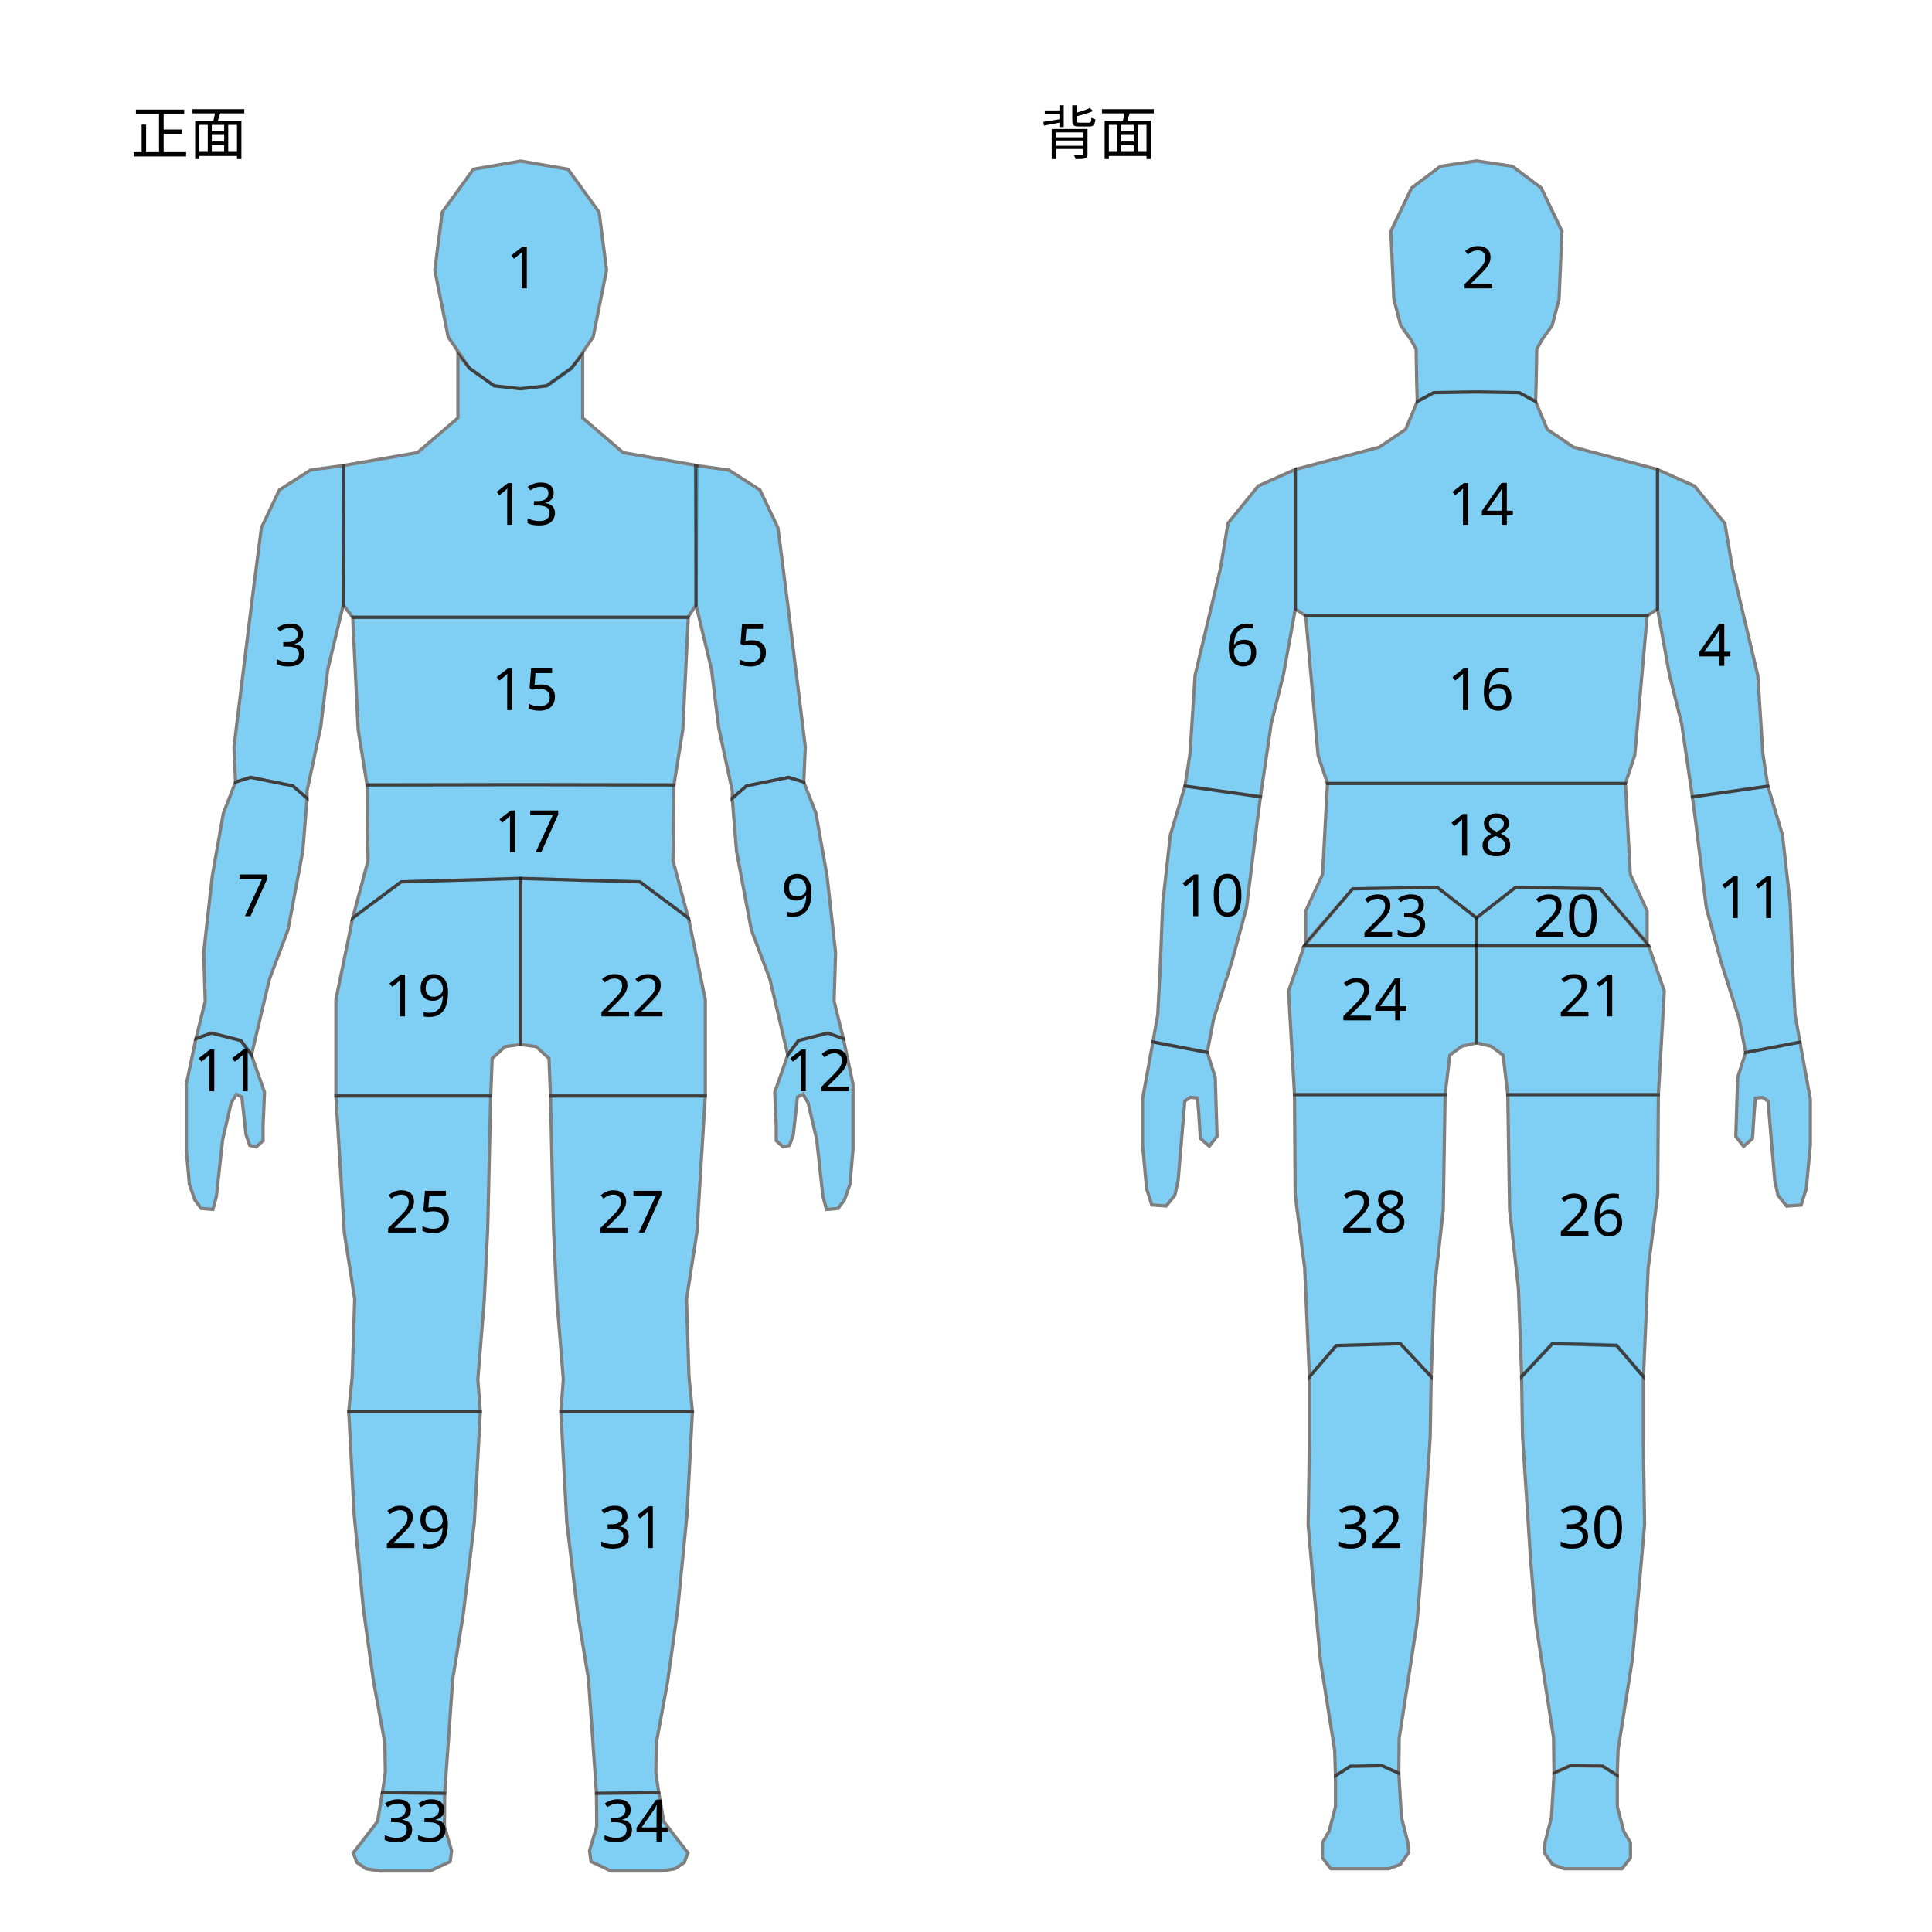
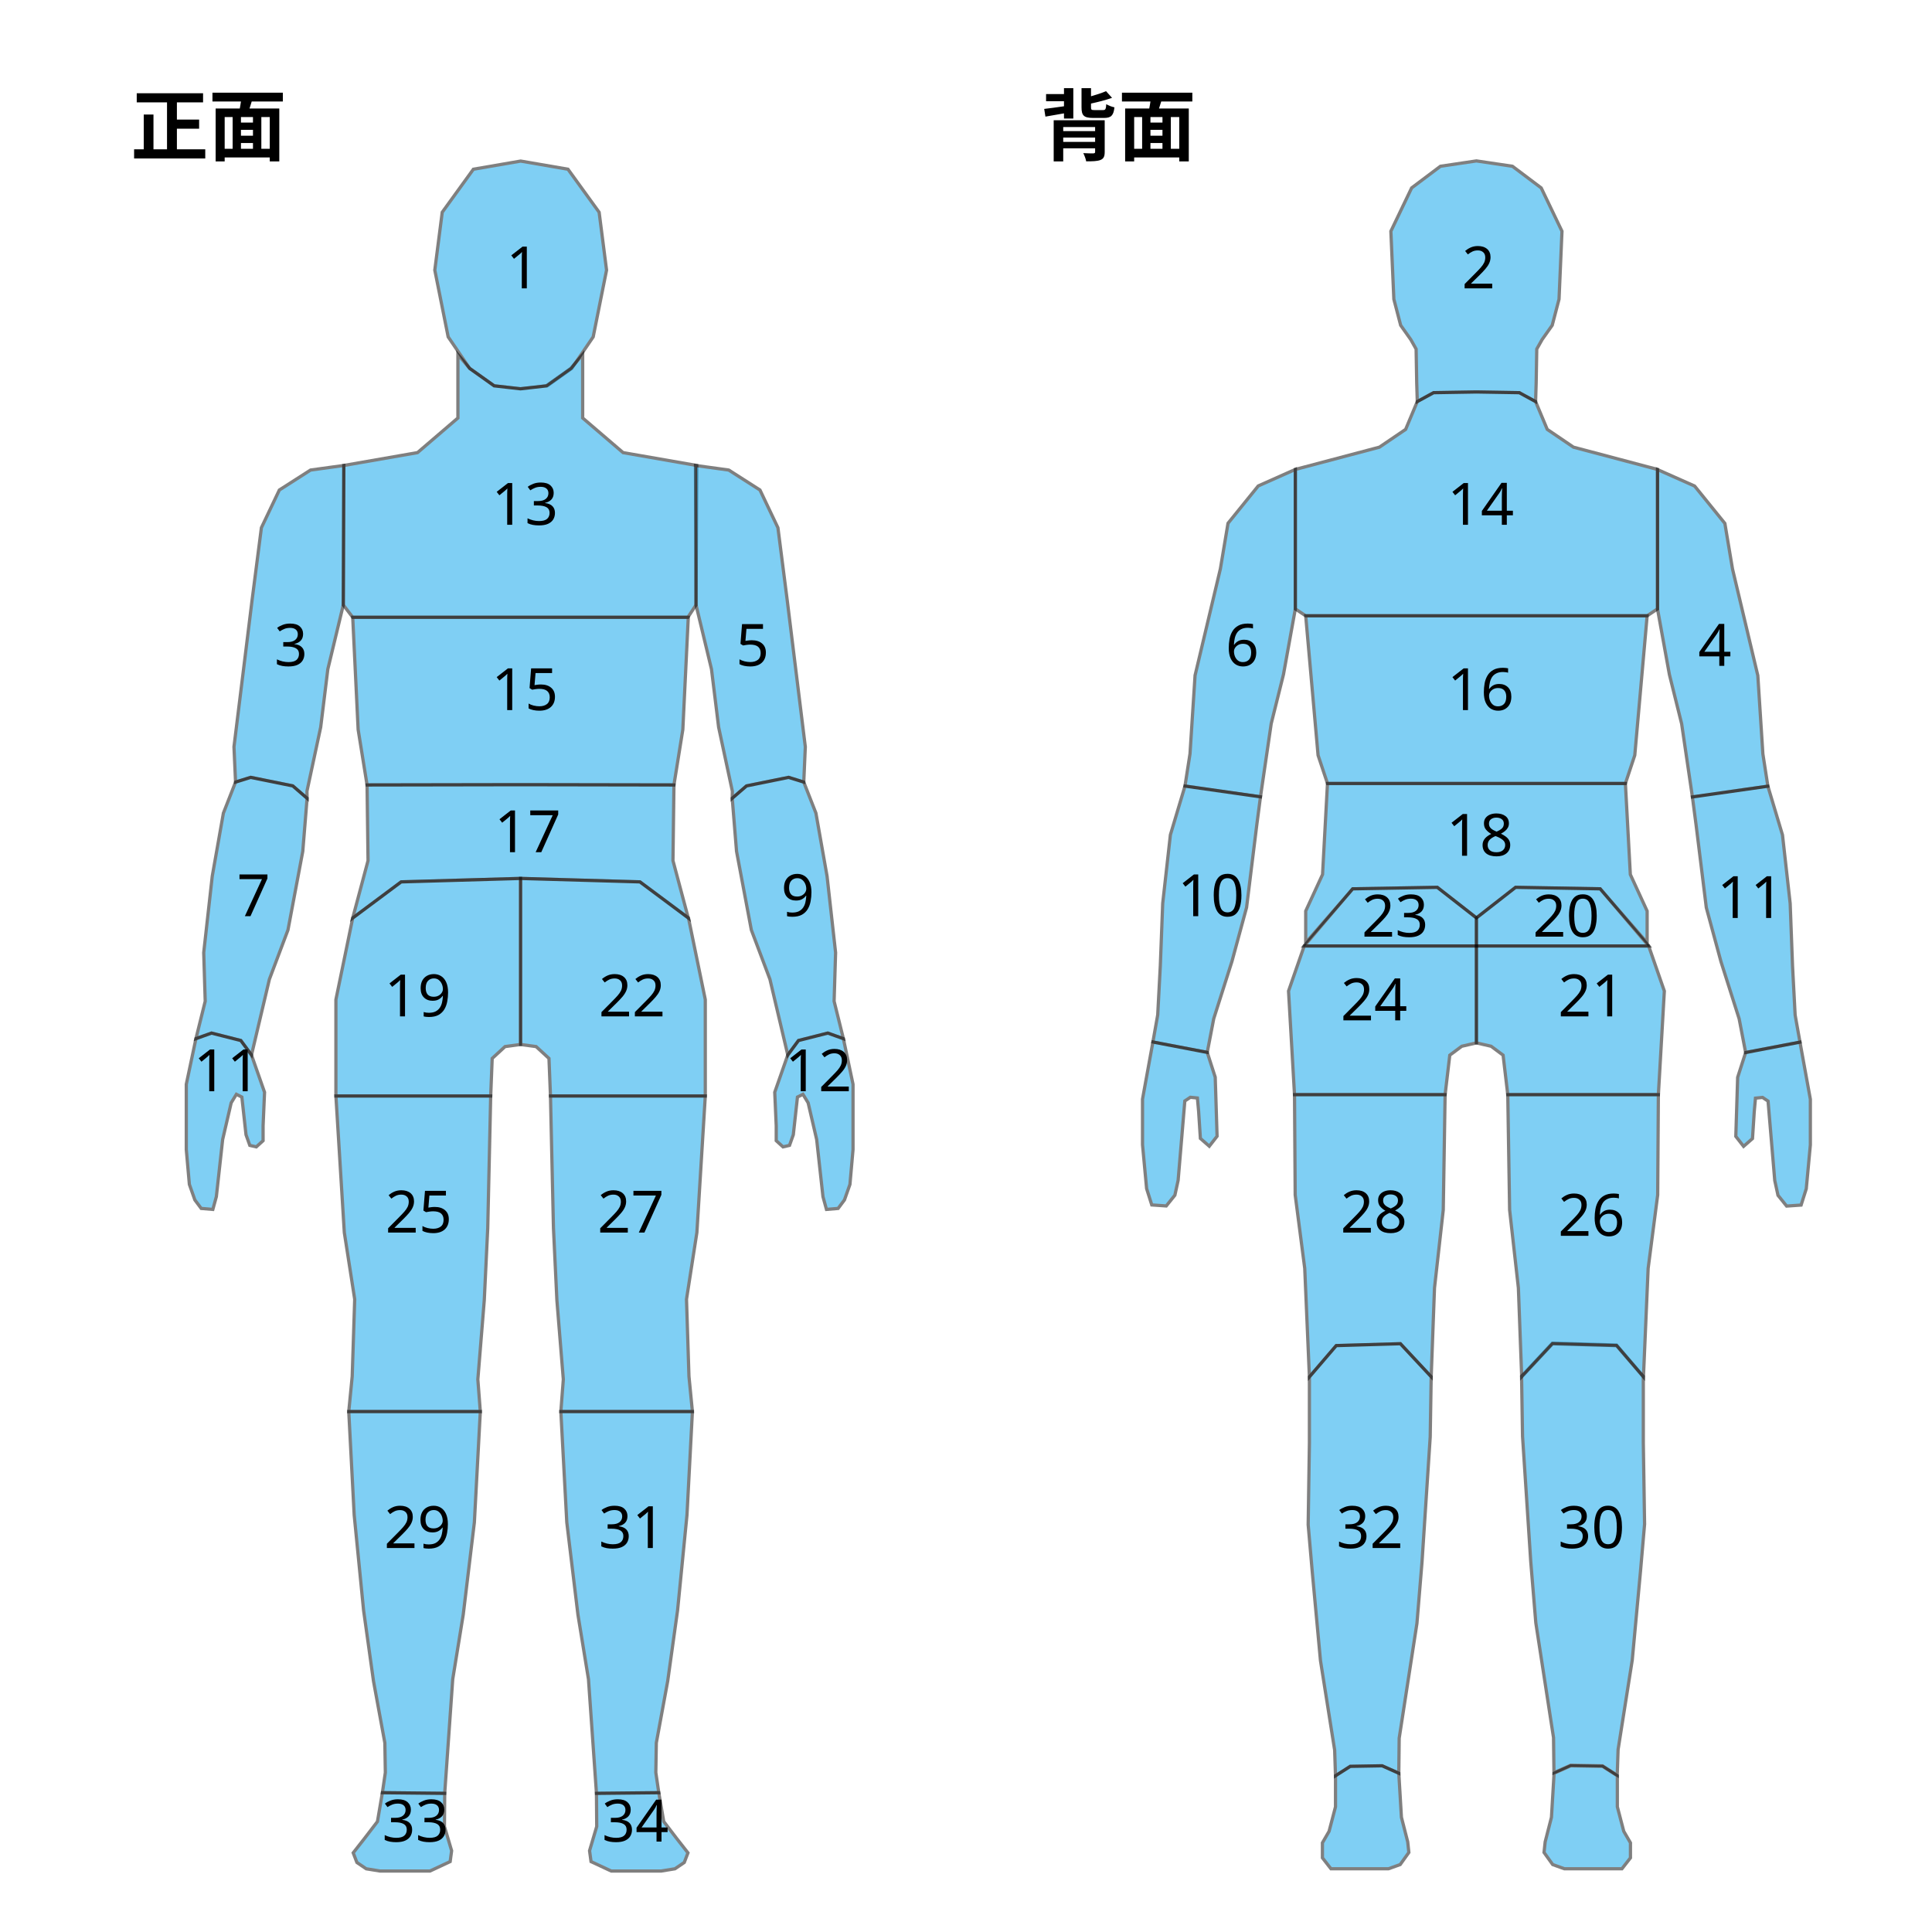
<svg xmlns="http://www.w3.org/2000/svg" version="1.1" id="view" x="0px" y="0px" viewBox="0 0 595.28 595.28" style="enable-background:new 0 0 595.28 595.28;" xml:space="preserve">
  <style type="text/css">
	.st0{display:none;fill:none;stroke:#000000;stroke-miterlimit:10;}
	.st1{fill:#00A0E9;stroke:#000000;stroke-miterlimit:10;opacity: 0.5}
	.st1_selected{fill:red;stroke:#000000;stroke-miterlimit:10;opacity: 0.5}
	.st1:hover {
  		opacity: 1.0;
	}
	.st2{font-family:'YouYuan';}
	.st3{font-size:18px; cursor: pointer}
	.st4{display:none;fill:#00A0E9;stroke:#000000;stroke-miterlimit:10;}
+ 	.st5{font-size:24px; cursor: pointer}
</style>
  <g id="front_x5F_view">
    <line id="line_1_" class="st0" x1="160.43" y1="0" x2="160.43" y2="595.28" />
    <polygon id="part_x5F_1" class="st1" title="1234" points="184.6,65.4 175,52.14 160.43,49.63 145.86,52.14 136.26,65.4 133.97,83.23    138.09,103.8 144.71,113.51 152.26,118.88 160.43,119.8 168.6,118.88 176.15,113.51 182.77,103.8 186.89,83.23  " />
    <polygon id="part_x5F_13" class="st1" points="214.68,143.42 191.98,139.46 179.53,128.79 179.53,109.24 175.9,113.51    168.35,118.88 160.31,119.79 152.26,118.88 144.71,113.51 141.09,109.24 141.09,128.79 128.64,139.46 105.93,143.42 105.77,186.4    108.68,190.2 160.19,190.2 160.43,190.2 211.94,190.2 214.46,186.4  " />
    <polygon id="part_x5F_15" class="st1" points="160.56,190.2 160.56,190.2 160.19,190.2 108.68,190.2 110.35,224.79 113.1,241.86    160.37,241.78 207.65,241.86 210.39,224.79 212.07,190.2  " />
    <polygon id="part_x5F_17" class="st1" points="207.35,265.17 207.65,241.86 160.37,241.78 113.1,241.86 113.4,265.17    108.68,282.85 123.61,271.72 160.37,270.66 197.14,271.72 212.07,282.85  " />
    <polygon id="part_x5F_19" class="st1" points="160.37,270.66 123.61,271.72 108.68,282.85 103.5,307.99 103.5,337.7 151.19,337.7    151.65,326.12 155.61,322.47 160.37,321.82  " />
    <polygon id="part_x5F_25" class="st1" points="151.19,337.7 103.5,337.7 106.09,379.76 109.29,400.33 108.52,424.1 107.46,434.92    147.99,434.92 147.23,425.02 149.21,400.64 150.28,378.39  " />
    <polygon id="part_x5F_29" class="st1" points="147.99,434.92 107.46,434.92 109.13,466.77 112.03,496.18 115.08,517.97    118.58,537.02 118.73,546.16 117.82,552.36 137.02,552.56 139.49,517.4 142.73,497.48 146.16,469.06  " />
    <polygon id="part_x5F_33" class="st1" points="137.02,552.56 117.82,552.36 116.3,561.25 112.33,566.43 108.83,570.89    109.97,573.86 112.83,575.8 117.06,576.49 132.49,576.49 138.7,573.59 139.15,570.24 136.94,562.77  " />
    <polygon id="part_x5F_22" class="st1" points="160.43,270.66 197.19,271.72 212.13,282.85 217.31,307.99 217.31,337.7    169.61,337.7 169.15,326.12 165.19,322.47 160.43,321.82  " />
    <polygon id="part_x5F_27" class="st1" points="169.61,337.7 217.31,337.7 214.72,379.76 211.52,400.33 212.28,424.1 213.34,434.92    172.81,434.92 173.57,425.02 171.59,400.64 170.53,378.39  " />
    <polygon id="part_x5F_31" class="st1" points="172.81,434.92 213.34,434.92 211.67,466.77 208.77,496.18 205.73,517.97    202.22,537.02 202.07,546.16 202.98,552.36 183.78,552.56 181.32,517.4 178.07,497.48 174.64,469.06  " />
    <polygon id="part_x5F_34" class="st1" points="183.78,552.56 202.98,552.36 204.51,561.25 208.47,566.43 211.97,570.89    210.83,573.86 207.97,575.8 203.74,576.49 188.32,576.49 182.11,573.59 181.65,570.24 183.86,562.77  " />
    <polygon id="part_x5F_3" class="st1" points="105.93,143.42 105.77,186.4 101.01,206.18 98.81,224.05 94.58,243.78 94.62,245.96    90.21,242.15 77.24,239.52 72.58,240.97 72.09,230.12 77.66,184.99 80.54,162.6 86.07,150.98 95.69,144.83  " />
    <polygon id="part_x5F_7" class="st1" points="94.62,245.96 90.21,242.15 77.24,239.52 72.58,240.97 68.83,250.54 65.4,269.97    62.77,293.51 63.23,308.49 60.37,320.03 65.17,318.31 74.2,320.6 77.49,325.06 83,301.74 88.73,286.53 93.29,262.31  " />
    <polygon id="part_x5F_11" class="st1" points="77.49,325.06 74.2,320.6 65.17,318.31 60.37,320.03 57.4,334.09 57.4,354.2    58.35,364.93 60.04,369.72 62,372.34 65.58,372.64 66.66,368.71 68.6,351.11 71.23,339.8 72.83,337.17 74.52,338.02 75.8,349.63    76.97,352.91 78.97,353.37 81.06,351.46 81.06,346.89 81.51,336.54  " />
    <polygon id="part_x5F_5" class="st1" points="214.3,143.42 214.46,186.4 219.22,206.18 221.42,224.05 225.65,243.78 225.61,245.96    230.02,242.15 242.98,239.52 247.65,240.97 248.13,230.12 242.56,184.99 239.69,162.6 234.16,150.98 224.54,144.83  " />
    <polygon id="part_x5F_9" class="st1" points="225.61,245.96 230.02,242.15 242.98,239.52 247.65,240.97 251.4,250.54    254.83,269.97 257.46,293.51 257,308.49 259.86,320.03 255.06,318.31 246.03,320.6 242.73,325.06 237.23,301.74 231.5,286.53    226.94,262.31  " />
    <polygon id="part_x5F_12" class="st1" points="242.73,325.06 246.03,320.6 255.06,318.31 259.86,320.03 262.83,334.09    262.83,354.2 261.88,364.93 260.19,369.72 258.23,372.34 254.65,372.64 253.57,368.71 251.63,351.11 249,339.8 247.4,337.17    245.71,338.02 244.43,349.63 243.26,352.91 241.26,353.37 239.17,351.46 239.17,346.89 238.71,336.54  " />
    <text transform="matrix(1 0 0 1 155.93 88.8413)" class="st2 st3">1</text>
    <text transform="matrix(1 0 0 1 241.8731 336.2236)" class="st2 st3">12</text>
    <text transform="matrix(1 0 0 1 184.0782 379.7685)" class="st2 st3">27</text>
    <text transform="matrix(1 0 0 1 184.4591 476.9733)" class="st2 st3">31</text>
    <text transform="matrix(1 0 0 1 185.4592 567.4208)" class="st2 st3">34</text>
    <text transform="matrix(1 0 0 1 117.7238 567.4205)" class="st2 st3">33</text>
    <text transform="matrix(1 0 0 1 118.343 476.9738)" class="st2 st3">29</text>
    <text transform="matrix(1 0 0 1 118.724 379.7687)" class="st2 st3">25</text>
    <text transform="matrix(1 0 0 1 118.4024 313.1652)" class="st2 st3">19</text>
    <text transform="matrix(1 0 0 1 152.2888 262.5815)" class="st2 st3">17</text>
    <text transform="matrix(1 0 0 1 151.4298 218.7889)" class="st2 st3">15</text>
    <text transform="matrix(1 0 0 1 151.4302 161.7002)" class="st2 st3">13</text>
    <text transform="matrix(1 0 0 1 84.5136 205.1596)" class="st2 st3">3</text>
    <text transform="matrix(1 0 0 1 72.9939 282.2862)" class="st2 st3">7</text>
    <text transform="matrix(1 0 0 1 240.6597 282.2862)" class="st2 st3">9</text>
    <text transform="matrix(1 0 0 1 226.7149 205.1595)" class="st2 st3">5</text>
    <text transform="matrix(1 0 0 1 184.4593 313.1654)" class="st2 st3">22</text>
    <text transform="matrix(1 0 0 1 59.6286 336.2234)" class="st2 st3">11</text>
  </g>
  <g id="back_x5F_view">
    <line id="line" class="st4" x1="454.91" y1="0" x2="454.91" y2="595.28" />
    <polygon id="part_x5F_2" class="st1" points="474.87,57.9 466.01,51.23 454.91,49.58 443.82,51.23 434.95,57.9 428.55,71.25    429.47,92.19 431.57,100.23 434.68,104.62 436.33,107.55 436.51,117.88 436.69,123.73 441.72,120.99 454.91,120.77 468.11,120.99    473.14,123.73 473.32,117.88 473.5,107.55 475.15,104.62 478.26,100.23 480.36,92.19 481.27,71.25  " />
    <polygon id="part_x5F_14" class="st1" points="484.81,137.78 476.73,132.3 473.14,123.73 468.11,120.99 454.91,120.77    441.72,120.99 436.69,123.73 433.1,132.3 425.02,137.78 399.11,144.64 399.11,187.61 402.31,189.74 454.91,189.74 507.51,189.74    510.71,187.61 510.71,144.64  " />
    <polygon id="part_x5F_16" class="st1" points="402.31,189.74 406.12,232.71 409.02,241.4 454.91,241.4 500.81,241.4 503.7,232.71    507.51,189.74  " />
    <polygon id="part_x5F_18" class="st1" points="502.33,269.44 500.81,241.4 454.91,241.4 409.02,241.4 407.5,269.44 402.31,280.71    402.31,290.47 416.79,273.86 442.85,273.4 454.91,282.82 466.98,273.4 493.04,273.86 507.51,290.47 507.51,280.71  " />
    <polygon id="part_x5F_23" class="st1" points="454.91,282.82 442.85,273.4 416.79,273.86 401.85,291.47 454.91,291.47  " />
    <polygon id="part_x5F_24" class="st1" points="454.91,291.47 401.85,291.47 397.02,305.36 398.86,337.29 445.26,337.29    446.7,325.12 450.39,322.37 454.91,321.33  " />
    <polygon id="part_x5F_28" class="st1" points="445.26,337.29 398.86,337.29 399.07,368.17 402.01,390.8 403.45,424.24    411.72,414.6 431.48,414.02 440.97,424.19 441.99,396.85 444.69,372.79  " />
    <polygon id="part_x5F_32" class="st1" points="440.97,424.19 431.48,414.02 411.72,414.6 403.45,424.24 403.45,444.57    403.07,469.79 404.34,484.43 406.86,511.66 411.23,539.23 411.49,547.14 416.04,544.24 425.86,544.07 430.99,546.36 431.11,535.57    436.58,500.19 438.14,481.33 440.67,442.74  " />
    <polygon id="part_x5F_30" class="st1" points="468.82,424.03 478.31,413.86 498.07,414.43 506.33,424.08 506.33,444.41    506.72,469.63 505.45,484.26 502.92,511.5 498.56,539.07 498.29,546.98 493.75,544.08 483.93,543.91 478.8,546.2 478.67,535.41    473.21,500.03 471.65,481.17 469.12,442.57  " />
    <polygon id="foot_x5F_l" class="st1" points="430.99,546.36 425.86,544.07 416.04,544.24 411.49,547.14 411.49,556.71    409.51,564.26 407.46,567.8 407.46,572.43 410.09,575.8 427.8,575.8 431.42,574.5 434.09,570.77 433.74,567.51 431.8,559.93  " />
    <polygon id="part_x5F_20" class="st1" points="454.91,282.82 466.98,273.4 493.04,273.86 507.98,291.47 454.91,291.47  " />
    <polygon id="part_x5F_21" class="st1" points="454.91,291.47 507.98,291.47 512.81,305.36 510.97,337.29 464.57,337.29    463.13,325.12 459.44,322.37 454.91,321.33  " />
    <polygon id="part_x5F_26" class="st1" points="464.57,337.29 510.97,337.29 510.76,368.17 507.82,390.8 506.37,424.24 498.1,414.6    478.35,414.02 468.86,424.19 467.84,396.85 465.14,372.79  " />
    <polygon id="foot_x5F_r" class="st1" points="478.84,546.36 483.97,544.07 493.79,544.24 498.33,547.14 498.33,556.71    500.31,564.26 502.37,567.8 502.37,572.43 499.74,575.8 482.03,575.8 478.41,574.5 475.74,570.77 476.09,567.51 478.03,559.93  " />
    <polygon id="part_x5F_6" class="st1" points="399.11,144.64 387.69,149.72 378.37,161.23 376.02,175.26 368.22,208.1    366.66,232.26 365.11,242.2 388.37,245.51 391.68,222.96 395.46,207.8 399.11,187.61  " />
    <polygon id="part_x5F_10" class="st1" points="388.37,245.51 365.11,242.2 360.62,257.22 358.25,278.34 357.51,297.64    356.71,312.71 355.23,321.06 371.97,324.26 373.97,313.87 379.57,296.26 384.09,279.6 385.67,266.79 387.23,254.2  " />
    <polygon id="hand_x5F_l" class="st1" points="371.97,324.26 355.23,321.06 352.03,338.66 352.03,352.71 353.29,366.23    354.88,371.26 359.34,371.57 362,368.26 363,363.69 365.06,339.23 366.77,338.09 368.94,338.31 369.31,342.35 369.86,350.77    372.6,353.17 375,350.09 374.43,331.91  " />
    <polygon id="part_x5F_4" class="st1" points="510.71,144.68 522.14,149.76 531.46,161.27 533.81,175.3 541.61,208.14 543.17,232.3    544.71,242.24 521.46,245.55 518.14,223 514.37,207.84 510.71,187.65  " />
    <polygon id="part_x5F_8" class="st1" points="521.46,245.55 544.71,242.24 549.21,257.26 551.58,278.38 552.31,297.68    553.11,312.75 554.6,321.1 537.86,324.3 535.86,313.91 530.26,296.3 525.74,279.64 524.16,266.83 522.6,254.24  " />
    <polygon id="hand_x5F_r" class="st1" points="537.86,324.3 554.6,321.1 557.8,338.7 557.8,352.75 556.54,366.27 554.95,371.3    550.49,371.61 547.83,368.3 546.83,363.73 544.77,339.27 543.06,338.13 540.89,338.35 540.52,342.39 539.97,350.81 537.23,353.21    534.83,350.13 535.4,331.95  " />
    <text transform="matrix(1 0 0 1 450.4143 88.8413)" class="st2 st3">2</text>
    <text transform="matrix(1 0 0 1 445.9146 161.7002)" class="st2 st3">14</text>
    <text transform="matrix(1 0 0 1 445.9141 218.7889)" class="st2 st3">16</text>
    <text transform="matrix(1 0 0 1 377.6143 205.1593)" class="st2 st3">6</text>
    <text transform="matrix(1 0 0 1 362.8001 282.2863)" class="st2 st3">10</text>
    <text transform="matrix(1 0 0 1 529.0287 282.8477)" class="st2 st3">11</text>
    <text transform="matrix(1 0 0 1 523.2144 205.1597)" class="st2 st3">4</text>
    <text transform="matrix(1 0 0 1 445.6351 263.6671)" class="st2 st3">18</text>
    <text transform="matrix(1 0 0 1 419.5546 288.5993)" class="st2 st3">23</text>
    <text transform="matrix(1 0 0 1 472.2742 288.5992)" class="st2 st3">20</text>
    <text transform="matrix(1 0 0 1 480.0568 313.1655)" class="st2 st3">21</text>
    <text transform="matrix(1 0 0 1 480.0573 476.9737)" class="st2 st3">30</text>
    <text transform="matrix(1 0 0 1 413.0613 314.3799)" class="st2 st3">24</text>
    <text transform="matrix(1 0 0 1 413.0213 379.7686)" class="st2 st3">28</text>
    <text transform="matrix(1 0 0 1 480.0571 380.7689)" class="st2 st3">26</text>
    <text transform="matrix(1 0 0 1 411.7712 476.9738)" class="st2 st3">32</text>
  </g>
-   <text transform="matrix(1 0 0 1 40.2573 47.5713)" class="st2 st3 st_label">正面</text>
-   <text transform="matrix(1 0 0 1 320.486 47.5714)" class="st2 st3 st_label">背面</text>
+   <text transform="matrix(1 0 0 1 40.2573 47.5713)" class="st2 st5 st_label" font-weight="bold">正面</text>
+   <text transform="matrix(1 0 0 1 320.486 47.5714)" class="st2 st5 st_label" font-weight="bold">背面</text>
  <g id="label_x5F_view">
</g>
</svg>
